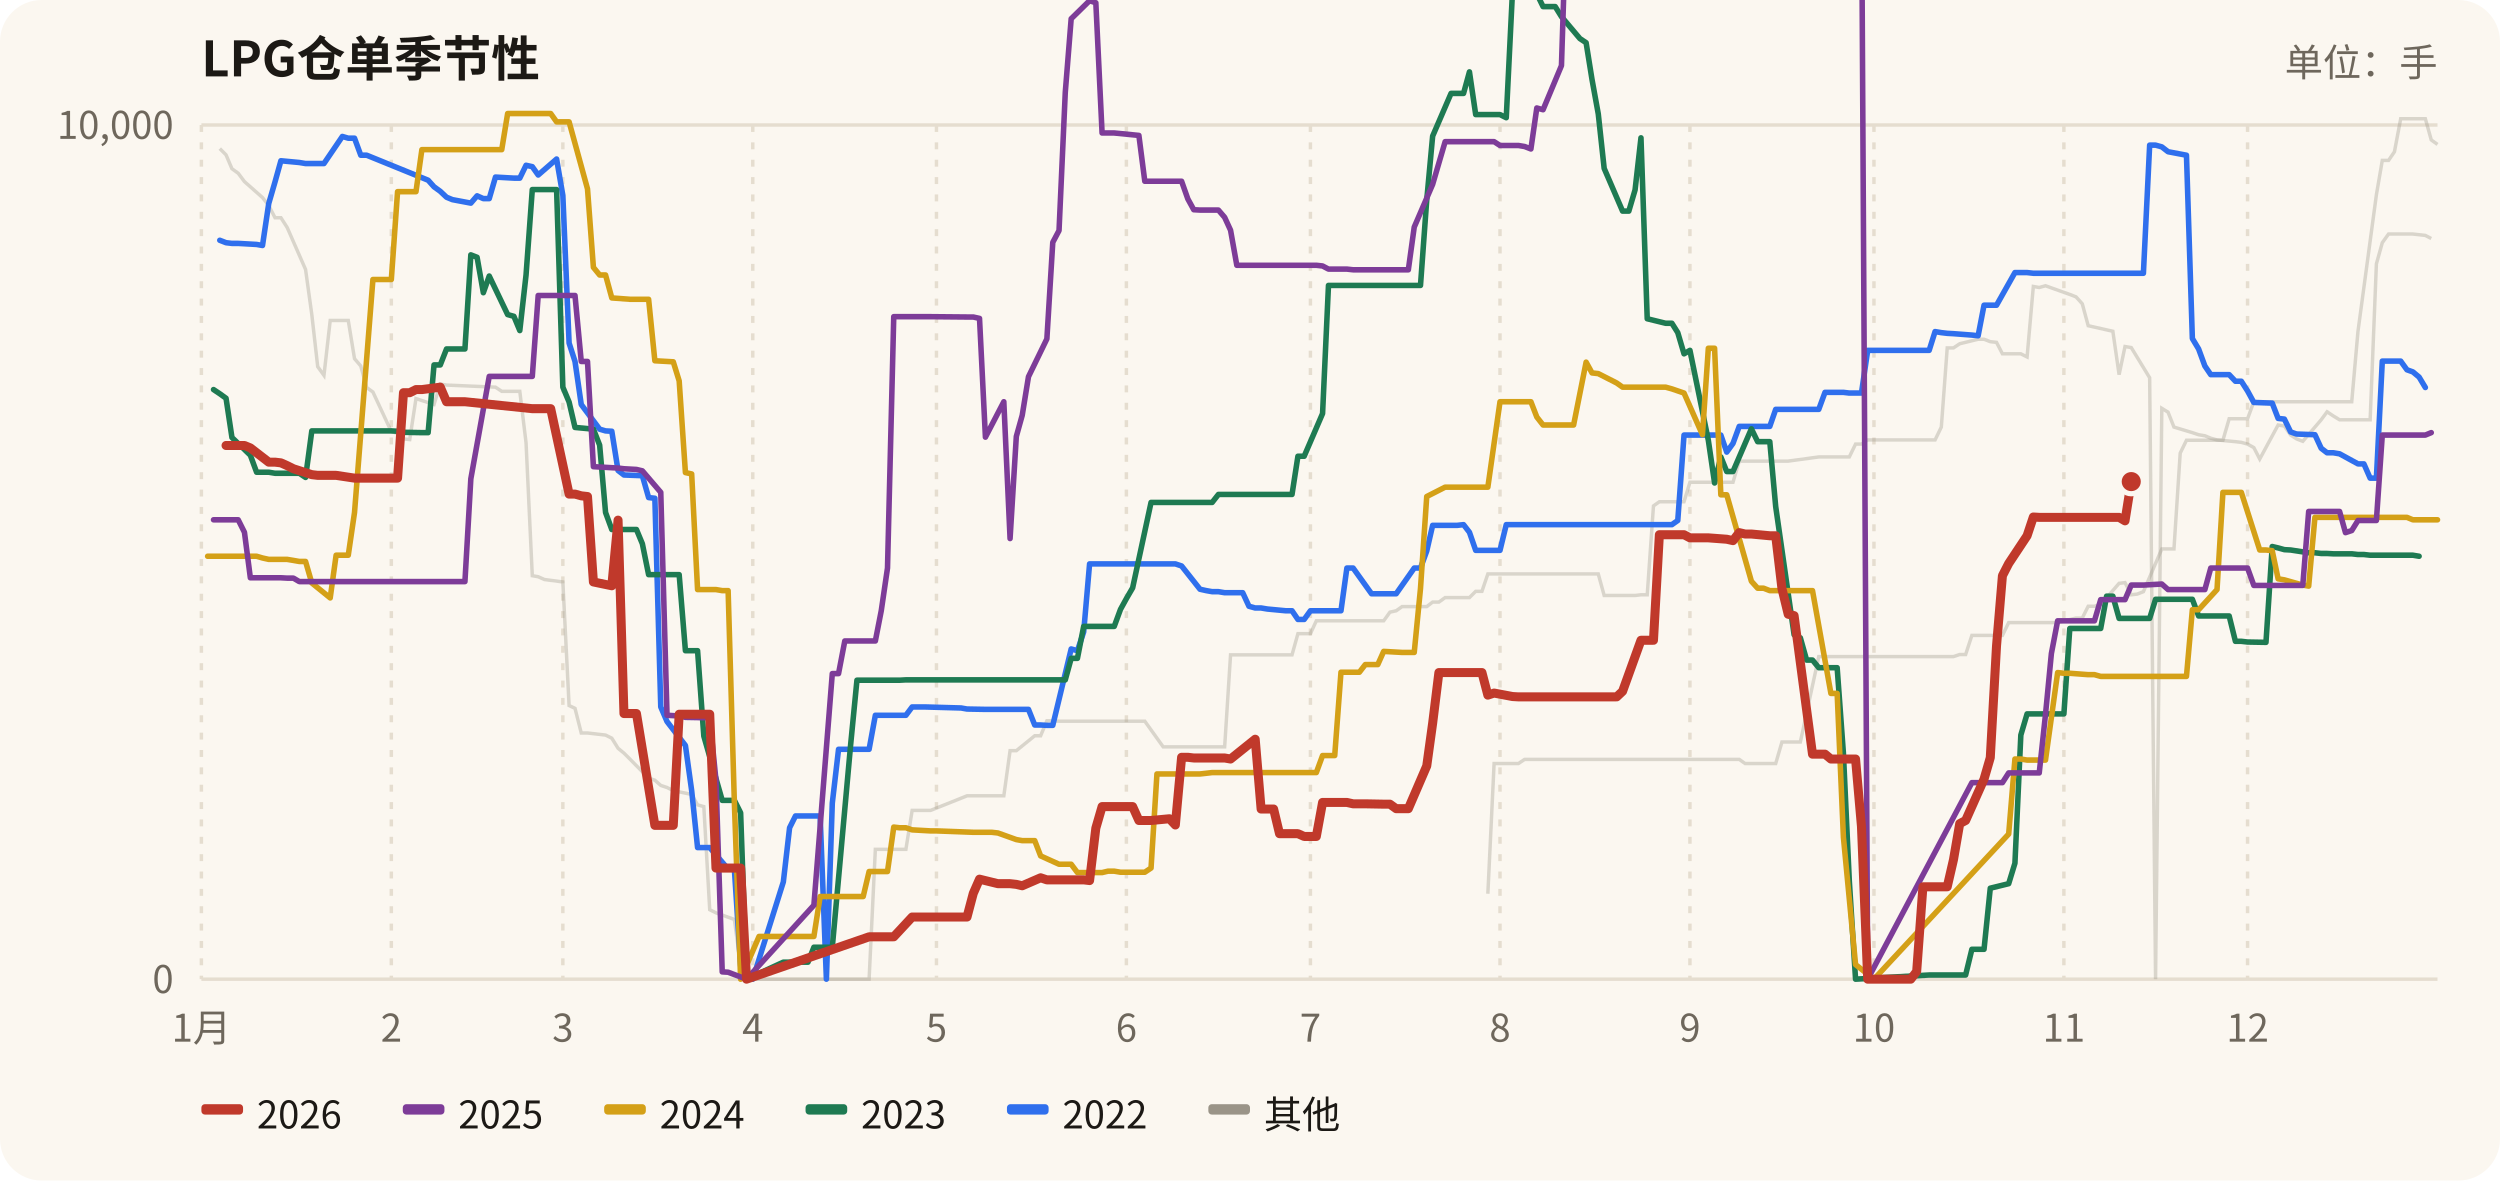
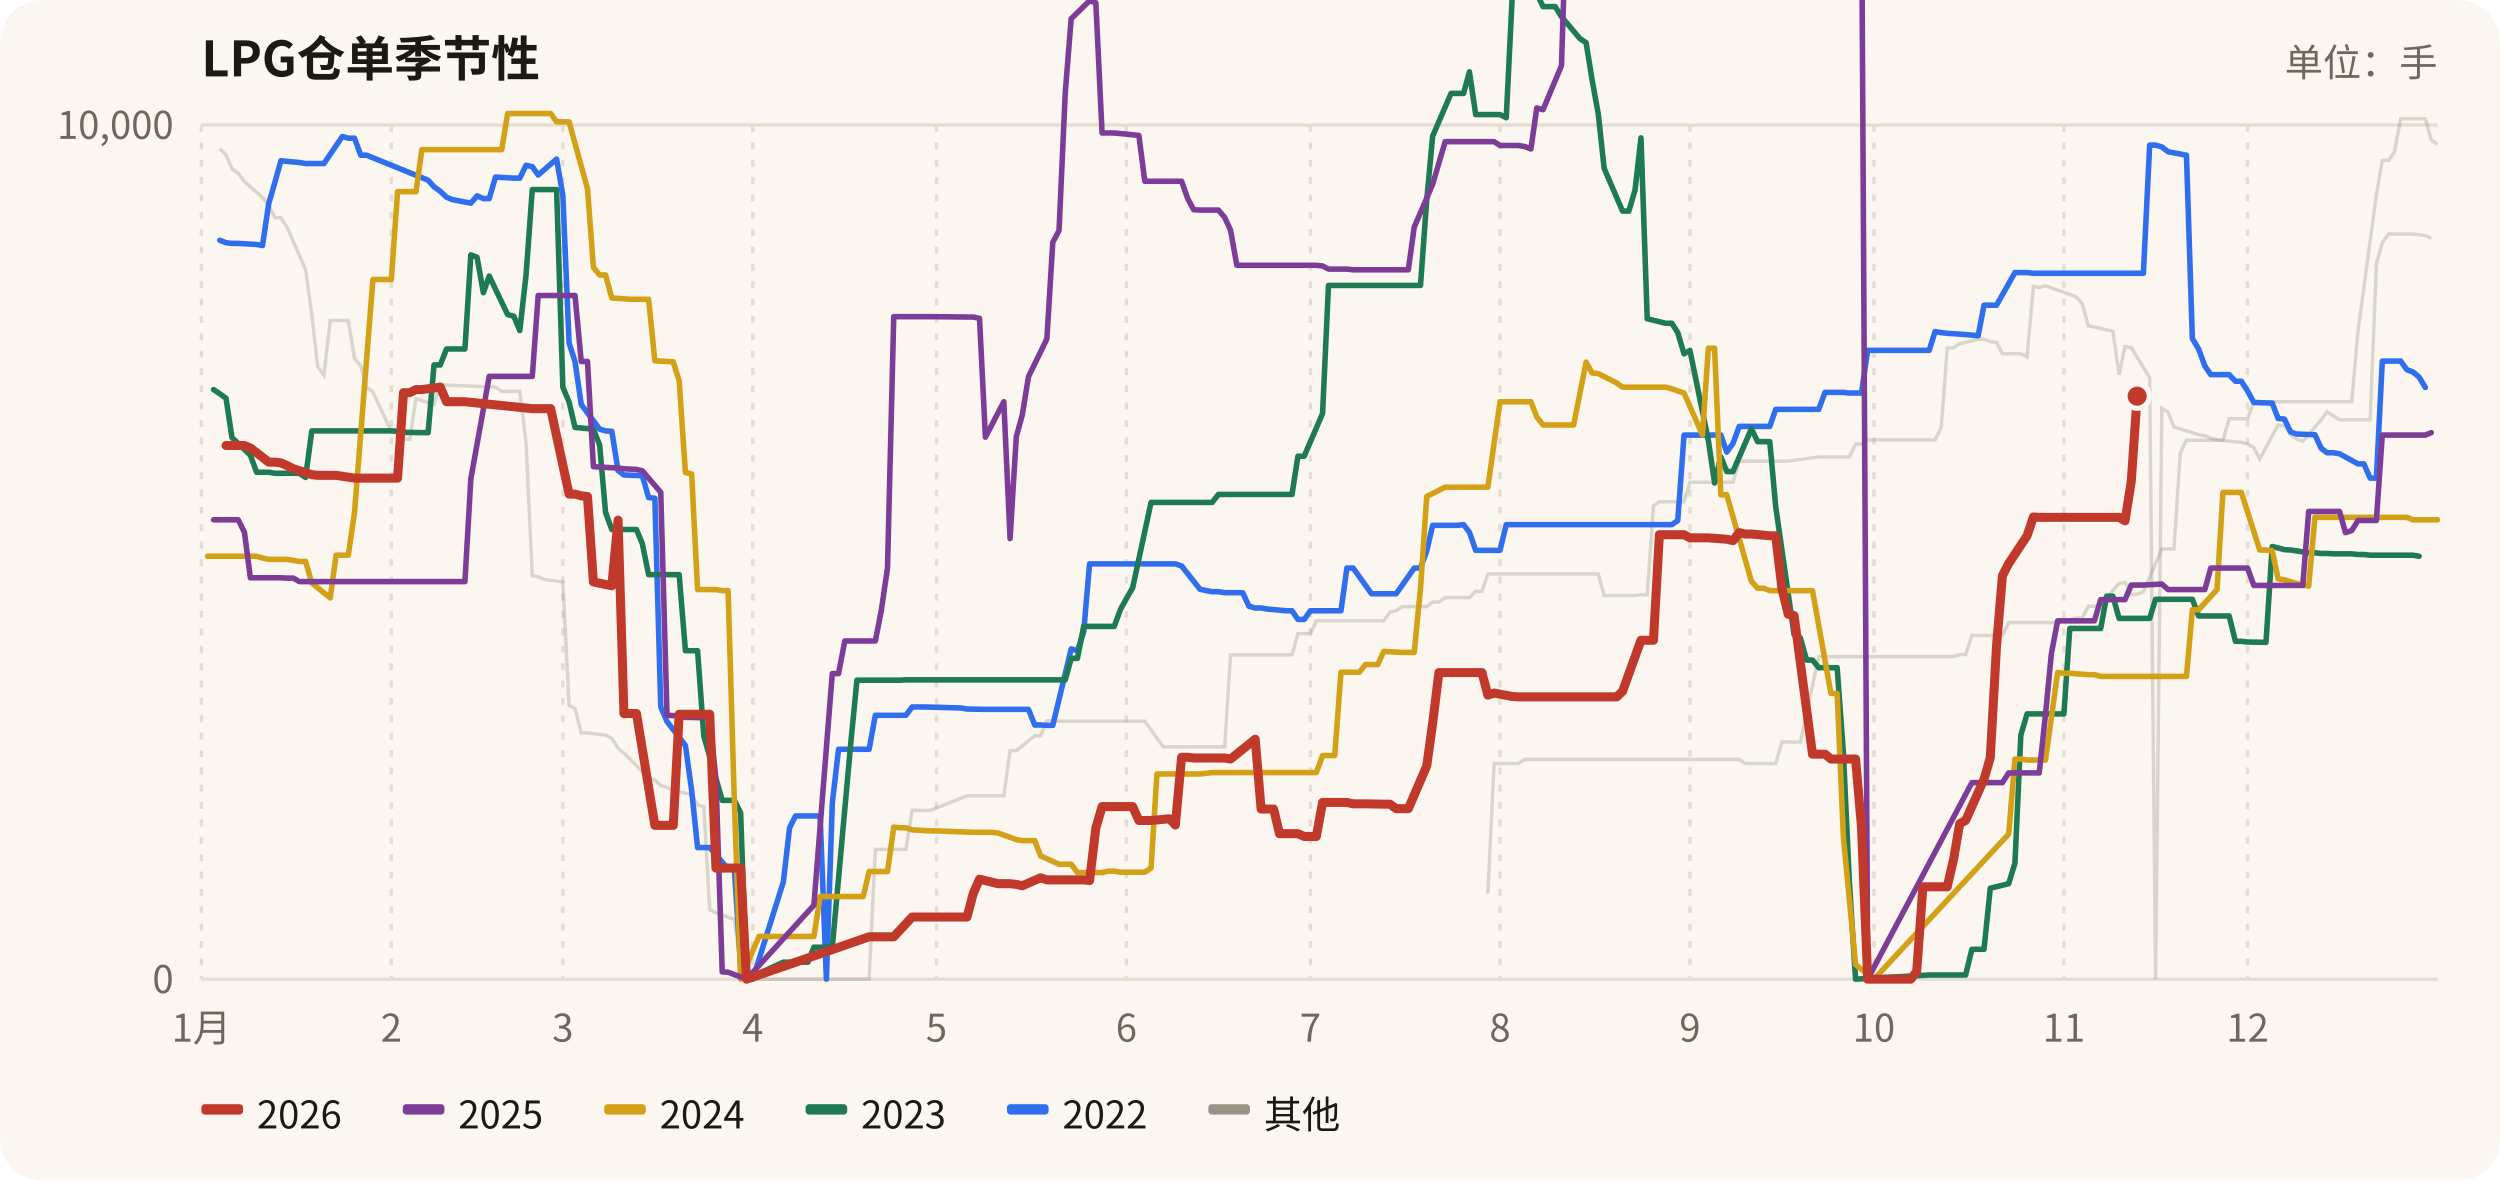
<svg xmlns="http://www.w3.org/2000/svg" viewBox="0 0 720 340" width="100%" height="auto" class="season-svg" role="img" aria-label="LPG仓单季节性">
  <rect x="0" y="0" width="720" height="340" fill="var(--chart-bg,#fbf7f0)" rx="12" />
  <line x1="58" y1="282.0" x2="702" y2="282.0" stroke="var(--chart-grid,#e5ddcf)" stroke-width="1" />
  <text x="50" y="286.0" text-anchor="end" font-size="11" fill="var(--chart-muted,#6e675c)" font-family="Noto Sans CJK SC, Noto Sans SC, sans-serif">0</text>
  <line x1="58" y1="36.0" x2="702" y2="36.0" stroke="var(--chart-grid,#e5ddcf)" stroke-width="1" />
  <text x="50" y="40.0" text-anchor="end" font-size="11" fill="var(--chart-muted,#6e675c)" font-family="Noto Sans CJK SC, Noto Sans SC, sans-serif">10,000</text>
  <line x1="58.0" y1="36" x2="58.0" y2="282" stroke="var(--chart-grid,#e5ddcf)" stroke-width="1" stroke-dasharray="2 3" />
  <text x="58.0" y="300" text-anchor="middle" font-size="11" fill="var(--chart-muted,#6e675c)" font-family="Noto Sans CJK SC, Noto Sans SC, sans-serif">1月</text>
  <line x1="112.7" y1="36" x2="112.7" y2="282" stroke="var(--chart-grid,#e5ddcf)" stroke-width="1" stroke-dasharray="2 3" />
  <text x="112.7" y="300" text-anchor="middle" font-size="11" fill="var(--chart-muted,#6e675c)" font-family="Noto Sans CJK SC, Noto Sans SC, sans-serif">2</text>
  <line x1="162.1" y1="36" x2="162.1" y2="282" stroke="var(--chart-grid,#e5ddcf)" stroke-width="1" stroke-dasharray="2 3" />
  <text x="162.1" y="300" text-anchor="middle" font-size="11" fill="var(--chart-muted,#6e675c)" font-family="Noto Sans CJK SC, Noto Sans SC, sans-serif">3</text>
  <line x1="216.8" y1="36" x2="216.8" y2="282" stroke="var(--chart-grid,#e5ddcf)" stroke-width="1" stroke-dasharray="2 3" />
  <text x="216.8" y="300" text-anchor="middle" font-size="11" fill="var(--chart-muted,#6e675c)" font-family="Noto Sans CJK SC, Noto Sans SC, sans-serif">4</text>
  <line x1="269.7" y1="36" x2="269.7" y2="282" stroke="var(--chart-grid,#e5ddcf)" stroke-width="1" stroke-dasharray="2 3" />
  <text x="269.7" y="300" text-anchor="middle" font-size="11" fill="var(--chart-muted,#6e675c)" font-family="Noto Sans CJK SC, Noto Sans SC, sans-serif">5</text>
  <line x1="324.4" y1="36" x2="324.4" y2="282" stroke="var(--chart-grid,#e5ddcf)" stroke-width="1" stroke-dasharray="2 3" />
  <text x="324.4" y="300" text-anchor="middle" font-size="11" fill="var(--chart-muted,#6e675c)" font-family="Noto Sans CJK SC, Noto Sans SC, sans-serif">6</text>
  <line x1="377.4" y1="36" x2="377.4" y2="282" stroke="var(--chart-grid,#e5ddcf)" stroke-width="1" stroke-dasharray="2 3" />
  <text x="377.4" y="300" text-anchor="middle" font-size="11" fill="var(--chart-muted,#6e675c)" font-family="Noto Sans CJK SC, Noto Sans SC, sans-serif">7</text>
  <line x1="432.0" y1="36" x2="432.0" y2="282" stroke="var(--chart-grid,#e5ddcf)" stroke-width="1" stroke-dasharray="2 3" />
  <text x="432.0" y="300" text-anchor="middle" font-size="11" fill="var(--chart-muted,#6e675c)" font-family="Noto Sans CJK SC, Noto Sans SC, sans-serif">8</text>
  <line x1="486.7" y1="36" x2="486.7" y2="282" stroke="var(--chart-grid,#e5ddcf)" stroke-width="1" stroke-dasharray="2 3" />
  <text x="486.7" y="300" text-anchor="middle" font-size="11" fill="var(--chart-muted,#6e675c)" font-family="Noto Sans CJK SC, Noto Sans SC, sans-serif">9</text>
  <line x1="539.7" y1="36" x2="539.7" y2="282" stroke="var(--chart-grid,#e5ddcf)" stroke-width="1" stroke-dasharray="2 3" />
  <text x="539.7" y="300" text-anchor="middle" font-size="11" fill="var(--chart-muted,#6e675c)" font-family="Noto Sans CJK SC, Noto Sans SC, sans-serif">10</text>
  <line x1="594.4" y1="36" x2="594.4" y2="282" stroke="var(--chart-grid,#e5ddcf)" stroke-width="1" stroke-dasharray="2 3" />
  <text x="594.4" y="300" text-anchor="middle" font-size="11" fill="var(--chart-muted,#6e675c)" font-family="Noto Sans CJK SC, Noto Sans SC, sans-serif">11</text>
  <line x1="647.3" y1="36" x2="647.3" y2="282" stroke="var(--chart-grid,#e5ddcf)" stroke-width="1" stroke-dasharray="2 3" />
  <text x="647.3" y="300" text-anchor="middle" font-size="11" fill="var(--chart-muted,#6e675c)" font-family="Noto Sans CJK SC, Noto Sans SC, sans-serif">12</text>
  <path d="M 428.5,257.4 L 430.3,219.9 L 432.0,219.9 L 437.3,219.9 L 439.1,218.7 L 440.9,218.7 L 442.6,218.7 L 444.4,218.7 L 449.7,218.7 L 451.5,218.7 L 453.2,218.7 L 455.0,218.7 L 456.8,218.7 L 462.0,218.7 L 463.8,218.7 L 465.6,218.7 L 467.3,218.7 L 469.1,218.7 L 474.4,218.7 L 476.2,218.7 L 477.9,218.7 L 479.7,218.7 L 481.5,218.7 L 486.7,218.7 L 488.5,218.7 L 490.3,218.7 L 492.0,218.7 L 493.8,218.7 L 499.1,218.7 L 500.9,218.7 L 502.6,219.9 L 504.4,219.9 L 506.2,219.9 L 511.4,219.9 L 513.2,213.7 L 515.0,213.7 L 516.7,213.7 L 518.5,213.7 L 523.8,189.1 L 525.6,189.1 L 527.3,189.1 L 529.1,189.1 L 530.9,189.1 L 536.1,189.1 L 537.9,189.1 L 539.7,189.1 L 555.6,189.1 L 560.8,189.1 L 562.6,189.1 L 564.4,188.5 L 566.1,188.5 L 567.9,183.0 L 573.2,183.0 L 575.0,183.0 L 576.7,183.0 L 578.5,179.3 L 580.3,179.3 L 585.6,179.3 L 587.3,179.3 L 589.1,179.3 L 590.8,179.3 L 592.6,179.3 L 597.9,178.0 L 599.7,178.0 L 601.4,174.6 L 603.2,174.6 L 605.0,174.1 L 610.3,168.0 L 612.0,167.8 L 613.8,171.3 L 615.5,171.1 L 617.3,170.4 L 622.6,158.1 L 624.4,158.1 L 626.1,158.1 L 627.9,130.5 L 629.7,126.8 L 635.0,126.8 L 636.7,126.8 L 638.5,126.8 L 640.2,126.8 L 642.0,120.6 L 647.3,120.6 L 649.1,115.7 L 650.8,115.7 L 652.6,115.7 L 654.4,115.7 L 659.7,115.7 L 661.4,115.7 L 663.2,115.7 L 664.9,115.7 L 666.7,115.7 L 672.0,115.7 L 673.8,115.7 L 675.5,115.7 L 677.3,115.7 L 679.1,95.4 L 684.4,56.1 L 686.1,46.2 L 687.9,46.2 L 689.6,43.7 L 691.4,34.2 L 696.7,34.2 L 698.5,34.2 L 700.2,40.3 L 702.0,41.6" fill="none" stroke="#9a9488" stroke-width="1" opacity="0.35" />
  <path d="M 63.3,42.8 L 65.1,44.6 L 66.8,48.6 L 68.6,49.9 L 70.4,52.3 L 75.6,56.9 L 77.4,59.2 L 79.2,62.7 L 80.9,62.7 L 82.7,65.5 L 88.0,77.6 L 89.8,90.6 L 91.5,105.6 L 93.3,108.1 L 95.1,92.3 L 100.3,92.3 L 102.1,103.3 L 103.9,105.4 L 105.6,111.6 L 107.4,112.9 L 112.7,124.3 L 114.5,124.8 L 116.2,126.4 L 118.0,126.6 L 119.8,114.8 L 125.0,116.5 L 126.8,110.6 L 128.6,110.9 L 142.7,111.5 L 144.5,112.7 L 149.7,112.7 L 151.5,127.5 L 153.3,165.8 L 155.0,166.1 L 156.8,166.9 L 162.1,167.6 L 163.9,203.2 L 165.6,204.0 L 167.4,211.1 L 169.2,211.1 L 174.4,211.7 L 176.2,212.6 L 178.0,215.5 L 179.7,216.9 L 181.5,218.7 L 186.8,224.1 L 188.6,224.7 L 190.3,226.2 L 192.1,226.8 L 193.9,227.7 L 199.2,228.8 L 200.9,231.8 L 202.7,232.3 L 204.4,262.0 L 206.2,262.9 L 211.5,264.8 L 213.3,278.2 L 215.0,282.0 L 216.8,282.0 L 218.6,282.0 L 229.1,282.0 L 230.9,282.0 L 236.2,282.0 L 238.0,282.0 L 239.7,282.0 L 241.5,282.0 L 250.3,282.0 L 252.1,244.6 L 253.8,244.6 L 255.6,244.6 L 260.9,244.6 L 262.7,233.4 L 264.4,233.4 L 266.2,233.4 L 268.0,233.4 L 278.5,229.2 L 280.3,229.2 L 285.6,229.2 L 287.4,229.2 L 289.1,229.2 L 290.9,216.2 L 292.7,216.2 L 298.0,211.9 L 299.7,211.9 L 301.5,207.6 L 303.2,207.6 L 305.0,207.7 L 310.3,207.7 L 312.1,207.7 L 313.8,207.7 L 315.6,207.7 L 317.4,207.7 L 322.7,207.7 L 324.4,207.7 L 326.2,207.7 L 328.0,207.7 L 329.7,207.7 L 335.0,215.1 L 336.8,215.1 L 338.5,215.1 L 340.3,215.1 L 342.1,215.1 L 349.1,215.1 L 350.9,215.1 L 352.7,215.1 L 354.4,188.6 L 359.7,188.6 L 361.5,188.6 L 363.2,188.6 L 365.0,188.6 L 366.8,188.6 L 372.1,188.6 L 373.8,182.5 L 375.6,182.5 L 377.4,182.5 L 379.1,178.8 L 384.4,178.8 L 386.2,178.8 L 387.9,178.8 L 389.7,178.8 L 391.5,178.8 L 396.8,178.8 L 398.5,178.8 L 400.3,176.3 L 402.1,175.9 L 403.8,174.7 L 409.1,174.7 L 410.9,174.7 L 412.6,173.4 L 414.4,173.4 L 416.2,172.1 L 421.5,172.1 L 423.2,172.1 L 425.0,170.3 L 426.8,170.3 L 428.5,165.3 L 433.8,165.3 L 435.6,165.3 L 437.3,165.3 L 439.1,165.3 L 440.9,165.3 L 446.2,165.3 L 447.9,165.3 L 449.7,165.3 L 451.5,165.3 L 453.2,165.3 L 458.5,165.3 L 460.3,165.3 L 462.0,171.5 L 463.8,171.5 L 465.6,171.5 L 470.9,171.5 L 472.6,171.3 L 474.4,171.3 L 476.2,145.7 L 477.9,144.5 L 483.2,144.5 L 485.0,144.5 L 486.7,138.9 L 488.5,138.9 L 490.3,138.9 L 495.6,138.9 L 497.3,138.9 L 499.1,138.9 L 500.9,132.8 L 502.6,132.8 L 507.9,132.8 L 509.7,132.8 L 511.4,132.8 L 513.2,132.8 L 515.0,132.8 L 523.8,131.6 L 525.6,131.6 L 527.3,131.6 L 532.6,131.6 L 534.4,127.9 L 536.1,127.9 L 537.9,126.7 L 552.0,126.7 L 557.3,126.7 L 559.1,123.0 L 560.8,100.2 L 562.6,100.2 L 564.4,99.0 L 569.7,97.7 L 571.4,97.7 L 573.2,98.4 L 575.0,98.6 L 576.7,101.9 L 582.0,101.9 L 583.8,102.8 L 585.6,82.5 L 587.3,82.8 L 589.1,82.3 L 594.4,84.2 L 596.1,84.8 L 597.9,85.5 L 599.7,87.5 L 601.4,93.8 L 606.7,95.0 L 608.5,95.4 L 610.3,107.9 L 612.0,99.8 L 613.8,100.1 L 619.1,108.8 L 620.8,282.0 L 622.6,117.6 L 624.4,118.7 L 626.1,123.0 L 631.4,124.6 L 633.2,125.2 L 635.0,125.5 L 636.7,126.2 L 638.5,126.7 L 643.8,127.2 L 645.5,127.4 L 647.3,127.9 L 649.1,128.9 L 650.8,132.2 L 656.1,122.4 L 657.9,122.7 L 659.7,125.3 L 661.4,126.4 L 663.2,127.1 L 668.5,120.9 L 670.2,118.6 L 672.0,119.8 L 673.8,120.9 L 675.5,120.9 L 680.8,120.9 L 682.6,120.9 L 684.4,76.0 L 686.1,69.9 L 687.9,67.4 L 693.2,67.4 L 694.9,67.4 L 696.7,67.6 L 698.5,67.8 L 700.2,68.7" fill="none" stroke="#9a9488" stroke-width="1" opacity="0.35" />
  <path d="M 63.3,69.2 L 65.1,69.9 L 66.8,70.1 L 68.6,70.1 L 73.9,70.4 L 75.6,70.7 L 77.4,58.6 L 79.2,52.4 L 80.9,46.3 L 86.2,46.8 L 88.0,47.1 L 89.8,47.1 L 91.5,47.1 L 93.3,47.1 L 98.6,39.3 L 100.3,39.8 L 102.1,39.8 L 103.9,44.7 L 105.6,44.7 L 123.3,51.9 L 125.0,53.8 L 126.8,55.1 L 128.6,56.8 L 130.3,57.5 L 135.6,58.5 L 137.4,56.4 L 139.2,57.2 L 140.9,57.2 L 142.7,51.0 L 148.0,51.3 L 149.7,51.3 L 151.5,47.6 L 153.3,48.0 L 155.0,50.4 L 160.3,45.8 L 162.1,56.3 L 163.9,98.8 L 165.6,104.1 L 167.4,116.5 L 172.7,123.6 L 174.4,124.1 L 176.2,124.2 L 178.0,135.5 L 179.7,136.8 L 185.0,137.0 L 186.8,143.3 L 188.6,143.5 L 190.3,203.6 L 192.1,207.8 L 197.4,214.7 L 199.2,227.7 L 200.9,244.1 L 202.7,244.1 L 204.4,244.1 L 209.7,250.3 L 211.5,250.3 L 213.3,278.2 L 215.0,282.0 L 216.8,282.0 L 225.6,254.0 L 227.4,238.4 L 229.1,235.0 L 234.4,235.0 L 236.2,235.0 L 238.0,282.0 L 239.7,231.3 L 241.5,215.8 L 246.8,215.8 L 248.6,215.8 L 250.3,215.8 L 252.1,206.0 L 253.8,206.0 L 259.1,206.0 L 260.9,206.0 L 262.7,203.6 L 264.4,203.6 L 266.2,203.6 L 276.8,203.9 L 278.5,204.2 L 283.8,204.3 L 285.6,204.3 L 287.4,204.3 L 289.1,204.3 L 290.9,204.3 L 296.2,204.3 L 298.0,208.8 L 299.7,208.8 L 301.5,208.9 L 303.2,208.9 L 308.5,186.9 L 310.3,187.4 L 312.1,182.0 L 313.8,162.4 L 315.6,162.4 L 320.9,162.4 L 322.7,162.4 L 324.4,162.4 L 326.2,162.4 L 333.2,162.4 L 335.0,162.4 L 336.8,162.4 L 338.5,162.4 L 340.3,163.0 L 345.6,169.7 L 347.4,170.1 L 349.1,170.4 L 350.9,170.4 L 352.7,170.7 L 357.9,170.7 L 359.7,174.6 L 361.5,175.1 L 363.2,175.1 L 365.0,175.4 L 370.3,175.9 L 372.1,175.9 L 373.8,178.4 L 375.6,178.4 L 377.4,175.9 L 382.6,175.9 L 384.4,175.9 L 386.2,175.9 L 387.9,163.6 L 389.7,163.6 L 395.0,171.0 L 396.8,171.0 L 398.5,171.0 L 400.3,171.0 L 402.1,171.0 L 407.3,163.6 L 409.1,163.6 L 410.9,158.7 L 412.6,151.3 L 414.4,151.3 L 419.7,151.3 L 421.5,151.1 L 423.2,153.3 L 425.0,158.5 L 426.8,158.5 L 432.0,158.5 L 433.8,151.1 L 435.6,151.1 L 437.3,151.1 L 439.1,151.1 L 444.4,151.1 L 446.2,151.1 L 447.9,151.1 L 449.7,151.1 L 451.5,151.1 L 456.8,151.1 L 458.5,151.1 L 460.3,151.1 L 462.0,151.1 L 463.8,151.1 L 469.1,151.1 L 470.9,151.1 L 472.6,151.1 L 474.4,151.1 L 476.2,151.1 L 481.5,151.1 L 483.2,149.9 L 485.0,125.3 L 486.7,125.3 L 488.5,125.3 L 493.8,125.3 L 495.6,125.3 L 497.3,130.2 L 499.1,127.7 L 500.9,122.8 L 507.9,122.8 L 509.7,122.8 L 511.4,117.9 L 513.2,117.9 L 518.5,117.9 L 520.3,117.9 L 522.0,117.9 L 523.8,117.9 L 525.6,113.0 L 530.9,113.0 L 532.6,113.2 L 534.4,113.2 L 536.1,113.2 L 537.9,100.9 L 555.6,100.9 L 557.3,95.5 L 559.1,95.8 L 560.8,96.0 L 562.6,96.1 L 567.9,96.5 L 569.7,96.7 L 571.4,87.9 L 573.2,87.9 L 575.0,87.9 L 580.3,78.5 L 582.0,78.5 L 583.8,78.5 L 585.6,78.7 L 587.3,78.7 L 592.6,78.7 L 594.4,78.7 L 596.1,78.7 L 597.9,78.7 L 599.7,78.7 L 605.0,78.7 L 606.7,78.7 L 608.5,78.7 L 610.3,78.7 L 612.0,78.7 L 617.3,78.7 L 619.1,41.8 L 620.8,41.8 L 622.6,42.3 L 624.4,43.7 L 629.7,44.7 L 631.4,97.5 L 633.2,100.5 L 635.0,105.4 L 636.7,107.9 L 642.0,107.9 L 643.8,109.8 L 645.5,109.8 L 647.3,112.6 L 649.1,115.9 L 654.4,116.1 L 656.1,120.5 L 657.9,120.7 L 659.7,124.4 L 661.4,125.0 L 666.7,125.2 L 668.5,129.1 L 670.2,130.4 L 672.0,130.4 L 673.8,130.7 L 679.1,133.6 L 680.8,133.6 L 682.6,137.7 L 684.4,137.7 L 686.1,104.0 L 691.4,104.0 L 693.2,106.5 L 694.9,107.1 L 696.7,108.6 L 698.5,111.6" fill="none" stroke="#2f6fed" stroke-width="1.6" stroke-linejoin="round" stroke-linecap="round" />
  <path d="M 61.5,112.2 L 63.3,113.4 L 65.1,114.7 L 66.8,126.0 L 72.1,131.1 L 73.9,136.0 L 75.6,136.0 L 77.4,136.0 L 79.2,136.3 L 84.5,136.3 L 86.2,136.3 L 88.0,137.5 L 89.8,124.1 L 91.5,124.1 L 109.2,124.1 L 110.9,124.1 L 112.7,124.1 L 114.5,124.2 L 116.2,124.5 L 121.5,124.6 L 123.3,124.6 L 125.0,105.1 L 126.8,105.1 L 128.6,100.5 L 133.9,100.5 L 135.6,73.4 L 137.4,74.1 L 139.2,84.3 L 140.9,79.5 L 146.2,90.6 L 148.0,91.1 L 149.7,95.2 L 151.5,79.2 L 153.3,54.6 L 158.6,54.6 L 160.3,54.6 L 162.1,111.5 L 163.9,115.8 L 165.6,123.1 L 170.9,123.6 L 172.7,128.2 L 174.4,147.6 L 176.2,152.5 L 178.0,152.5 L 183.3,152.5 L 185.0,156.6 L 186.8,165.5 L 188.6,165.5 L 190.3,165.5 L 195.6,165.5 L 197.4,187.4 L 199.2,187.4 L 200.9,187.4 L 202.7,212.0 L 208.0,230.5 L 209.7,230.5 L 211.5,230.5 L 213.3,234.1 L 215.0,282.0 L 225.6,277.1 L 227.4,277.1 L 232.7,277.1 L 234.4,272.8 L 236.2,272.8 L 238.0,272.8 L 239.7,272.8 L 245.0,214.3 L 246.8,195.9 L 248.6,195.9 L 250.3,195.9 L 252.1,195.9 L 257.4,195.9 L 259.1,195.9 L 260.9,195.8 L 262.7,195.8 L 264.4,195.8 L 275.0,195.8 L 276.8,195.8 L 282.1,195.8 L 283.8,195.8 L 285.6,195.8 L 287.4,195.8 L 289.1,195.8 L 294.4,195.8 L 296.2,195.8 L 298.0,195.8 L 299.7,195.8 L 301.5,195.8 L 306.8,195.8 L 308.5,189.6 L 310.3,189.6 L 312.1,180.4 L 313.8,180.4 L 319.1,180.4 L 320.9,180.4 L 322.7,175.5 L 324.4,172.4 L 326.2,169.3 L 331.5,144.7 L 333.2,144.7 L 335.0,144.7 L 336.8,144.7 L 338.5,144.7 L 343.8,144.7 L 345.6,144.7 L 347.4,144.7 L 349.1,144.7 L 350.9,142.4 L 356.2,142.4 L 357.9,142.4 L 359.7,142.4 L 368.5,142.4 L 370.3,142.4 L 372.1,142.4 L 373.8,131.4 L 375.6,131.4 L 380.9,119.1 L 382.6,82.2 L 384.4,82.2 L 386.2,82.2 L 387.9,82.2 L 393.2,82.2 L 395.0,82.2 L 396.8,82.2 L 398.5,82.2 L 400.3,82.2 L 405.6,82.2 L 407.3,82.2 L 409.1,82.2 L 410.9,57.6 L 412.6,39.2 L 417.9,26.9 L 419.7,26.9 L 421.5,26.9 L 423.2,20.7 L 425.0,33.0 L 430.3,33.0 L 432.0,33.0 L 433.8,33.9 L 435.6,-2.5 L 437.3,-1.8 L 442.6,-1.8 L 444.4,1.9 L 446.2,1.9 L 447.9,1.9 L 449.7,4.8 L 455.0,11.1 L 456.8,12.3 L 458.5,22.9 L 460.3,32.8 L 462.0,48.5 L 467.3,60.8 L 469.1,60.8 L 470.9,54.7 L 472.6,39.7 L 474.4,91.8 L 479.7,93.1 L 481.5,93.1 L 483.2,95.8 L 485.0,101.9 L 486.7,100.9 L 492.0,126.8 L 493.8,139.1 L 495.6,131.6 L 497.3,135.8 L 499.1,135.8 L 504.4,123.5 L 506.2,127.2 L 507.9,127.2 L 509.7,127.2 L 511.4,145.9 L 516.7,182.8 L 518.5,183.7 L 520.3,190.1 L 522.0,190.1 L 523.8,192.3 L 529.1,192.3 L 530.9,216.9 L 532.6,253.7 L 534.4,282.0 L 555.6,280.8 L 557.3,280.8 L 559.1,280.8 L 560.8,280.8 L 566.1,280.8 L 567.9,273.4 L 569.7,273.4 L 571.4,273.4 L 573.2,255.8 L 578.5,254.5 L 580.3,248.6 L 582.0,211.7 L 583.8,205.6 L 585.6,205.6 L 590.8,205.6 L 592.6,205.6 L 594.4,205.6 L 596.1,181.0 L 597.9,181.0 L 603.2,181.0 L 605.0,181.0 L 606.7,171.7 L 608.5,171.7 L 610.3,178.1 L 615.5,178.1 L 617.3,178.1 L 619.1,178.1 L 620.8,172.6 L 622.6,172.6 L 627.9,172.6 L 629.7,172.6 L 631.4,172.6 L 633.2,177.4 L 635.0,177.4 L 640.2,177.4 L 642.0,177.4 L 643.8,184.7 L 645.5,184.7 L 647.3,184.9 L 652.6,185.0 L 654.4,157.4 L 656.1,157.8 L 657.9,158.3 L 659.7,158.4 L 664.9,159.2 L 666.7,159.2 L 668.5,159.4 L 670.2,159.4 L 672.0,159.5 L 677.3,159.5 L 679.1,159.7 L 680.8,159.7 L 682.6,159.9 L 684.4,159.9 L 689.6,159.9 L 691.4,159.9 L 693.2,159.9 L 694.9,159.9 L 696.7,160.2" fill="none" stroke="#1e7a52" stroke-width="1.6" stroke-linejoin="round" stroke-linecap="round" />
  <path d="M 59.8,160.2 L 61.5,160.2 L 63.3,160.2 L 65.1,160.2 L 70.4,160.2 L 72.1,160.2 L 73.9,160.2 L 75.6,160.7 L 77.4,161.1 L 82.7,161.1 L 84.5,161.4 L 86.2,161.7 L 88.0,161.7 L 89.8,167.9 L 95.1,172.2 L 96.8,159.9 L 98.6,159.9 L 100.3,159.9 L 102.1,147.6 L 107.4,80.5 L 109.2,80.5 L 110.9,80.5 L 112.7,80.5 L 114.5,55.2 L 119.8,55.2 L 121.5,43.1 L 123.3,43.1 L 125.0,43.1 L 144.5,43.1 L 146.2,32.7 L 148.0,32.7 L 149.7,32.7 L 151.5,32.7 L 156.8,32.7 L 158.6,32.7 L 160.3,35.1 L 162.1,35.1 L 163.9,35.1 L 169.2,54.4 L 170.9,77.0 L 172.7,79.2 L 174.4,79.2 L 176.2,85.8 L 181.5,86.2 L 183.3,86.2 L 185.0,86.2 L 186.8,86.2 L 188.6,103.9 L 193.9,104.2 L 195.6,109.7 L 197.4,136.1 L 199.2,136.5 L 200.9,169.8 L 206.2,169.8 L 208.0,170.1 L 209.7,170.1 L 211.5,231.2 L 213.3,282.0 L 218.6,269.7 L 220.3,269.7 L 222.1,269.7 L 230.9,269.7 L 232.7,269.7 L 234.4,269.7 L 236.2,258.2 L 238.0,258.2 L 243.3,258.2 L 245.0,258.2 L 246.8,258.2 L 248.6,258.2 L 250.3,251.0 L 255.6,251.0 L 257.4,238.2 L 259.1,238.4 L 260.9,238.4 L 262.7,239.0 L 268.0,239.3 L 269.7,239.3 L 280.3,239.7 L 282.1,239.7 L 283.8,239.7 L 285.6,239.7 L 287.4,239.9 L 292.7,241.8 L 294.4,242.1 L 296.2,242.1 L 298.0,242.1 L 299.7,246.5 L 305.0,248.9 L 306.8,248.9 L 308.5,248.9 L 310.3,251.3 L 312.1,251.3 L 317.4,251.3 L 319.1,250.9 L 320.9,250.9 L 322.7,251.2 L 324.4,251.2 L 329.7,251.2 L 331.5,250.0 L 333.2,222.9 L 335.0,222.9 L 336.8,222.9 L 343.8,222.9 L 345.6,222.9 L 347.4,222.7 L 349.1,222.5 L 354.4,222.5 L 356.2,222.5 L 357.9,222.5 L 359.7,222.5 L 361.5,222.5 L 366.8,222.5 L 368.5,222.5 L 370.3,222.5 L 372.1,222.5 L 373.8,222.5 L 379.1,222.5 L 380.9,217.6 L 382.6,217.6 L 384.4,217.6 L 386.2,193.6 L 391.5,193.6 L 393.2,191.4 L 395.0,191.4 L 396.8,191.4 L 398.5,187.6 L 403.8,187.9 L 405.6,187.9 L 407.3,187.9 L 409.1,169.5 L 410.9,143.0 L 416.2,140.3 L 417.9,140.3 L 419.7,140.3 L 421.5,140.3 L 423.2,140.3 L 428.5,140.3 L 432.0,115.7 L 433.8,115.7 L 435.6,115.7 L 440.9,115.7 L 442.6,120.1 L 444.4,122.4 L 446.2,122.4 L 447.9,122.4 L 453.2,122.4 L 456.8,104.3 L 458.5,107.4 L 460.3,107.6 L 465.6,110.3 L 467.3,111.5 L 469.1,111.5 L 470.9,111.5 L 472.6,111.5 L 477.9,111.5 L 479.7,111.5 L 481.5,112.0 L 485.0,113.2 L 490.3,125.2 L 492.0,100.3 L 493.8,100.3 L 495.6,142.5 L 497.3,142.5 L 504.4,167.4 L 506.2,169.4 L 507.9,169.4 L 509.7,170.1 L 518.5,170.1 L 522.0,170.1 L 527.3,199.7 L 529.1,199.7 L 530.9,241.1 L 534.4,277.8 L 539.7,282.0 L 578.5,240.2 L 580.3,218.6 L 582.0,218.6 L 583.8,218.9 L 589.1,218.9 L 592.6,193.7 L 594.4,193.9 L 596.1,193.9 L 601.4,194.3 L 603.2,194.3 L 605.0,194.8 L 606.7,194.8 L 608.5,194.8 L 613.8,194.8 L 615.5,194.8 L 617.3,194.8 L 619.1,194.8 L 620.8,194.8 L 626.1,194.8 L 627.9,194.8 L 629.7,194.8 L 631.4,175.6 L 633.2,175.6 L 638.5,169.8 L 640.2,141.8 L 642.0,141.8 L 643.8,141.8 L 645.5,141.8 L 650.8,158.4 L 652.6,158.4 L 654.4,158.6 L 656.1,166.7 L 657.9,167.0 L 663.2,168.5 L 664.9,168.8 L 666.7,149.0 L 668.5,149.0 L 670.2,149.0 L 675.5,149.0 L 677.3,149.0 L 679.1,149.0 L 680.8,149.0 L 682.6,149.0 L 687.9,149.0 L 689.6,149.0 L 691.4,149.0 L 693.2,149.0 L 694.9,149.7 L 700.2,149.7 L 702.0,149.7" fill="none" stroke="#d4a017" stroke-width="1.6" stroke-linejoin="round" stroke-linecap="round" />
  <path d="M 61.5,149.7 L 66.8,149.7 L 68.6,149.7 L 70.4,153.3 L 72.1,166.4 L 73.9,166.4 L 80.9,166.4 L 82.7,166.5 L 84.5,166.5 L 86.2,167.5 L 91.5,167.5 L 93.3,167.5 L 95.1,167.5 L 96.8,167.5 L 98.6,167.5 L 103.9,167.5 L 119.8,167.5 L 121.5,167.5 L 123.3,167.5 L 128.6,167.5 L 130.3,167.5 L 133.9,167.5 L 135.6,137.9 L 140.9,108.4 L 144.5,108.4 L 146.2,108.4 L 148.0,108.4 L 153.3,108.4 L 155.0,85.1 L 156.8,85.1 L 158.6,85.1 L 160.3,85.1 L 165.6,85.1 L 167.4,104.1 L 169.2,104.1 L 170.9,134.4 L 172.7,134.5 L 178.0,134.8 L 179.7,135.0 L 181.5,135.1 L 183.3,135.2 L 185.0,135.6 L 190.3,141.8 L 192.1,206.0 L 193.9,206.1 L 195.6,206.2 L 197.4,206.6 L 202.7,206.7 L 204.4,206.7 L 206.2,224.7 L 208.0,279.9 L 209.7,280.0 L 215.0,282.0 L 234.4,260.7 L 239.7,194.0 L 241.5,194.0 L 243.3,184.6 L 245.0,184.6 L 246.8,184.6 L 252.1,184.6 L 253.8,175.9 L 255.6,163.6 L 257.4,91.2 L 259.1,91.2 L 264.4,91.2 L 266.2,91.2 L 268.0,91.2 L 278.5,91.3 L 280.3,91.3 L 282.1,91.7 L 283.8,125.9 L 289.1,115.7 L 290.9,155.1 L 292.7,125.7 L 294.4,119.6 L 296.2,108.5 L 301.5,97.6 L 303.2,69.8 L 305.0,66.4 L 306.8,26.6 L 308.5,5.4 L 313.8,0.2 L 315.6,0.8 L 317.4,38.3 L 319.1,38.3 L 320.9,38.3 L 328.0,39.0 L 329.7,52.2 L 331.5,52.2 L 333.2,52.2 L 338.5,52.2 L 340.3,52.2 L 342.1,57.3 L 343.8,60.4 L 345.6,60.5 L 350.9,60.5 L 352.7,62.6 L 354.4,66.3 L 356.2,76.4 L 357.9,76.4 L 363.2,76.4 L 365.0,76.4 L 366.8,76.4 L 368.5,76.4 L 370.3,76.4 L 377.4,76.4 L 379.1,76.4 L 380.9,76.6 L 382.6,77.5 L 387.9,77.5 L 389.7,77.7 L 391.5,77.7 L 395.0,77.7 L 400.3,77.7 L 402.1,77.7 L 403.8,77.7 L 405.6,77.7 L 407.3,65.4 L 412.6,53.1 L 416.2,40.8 L 417.9,40.8 L 419.7,40.8 L 425.0,40.8 L 426.8,40.8 L 428.5,40.8 L 430.3,40.8 L 432.0,41.9 L 437.3,41.9 L 439.1,42.2 L 440.9,42.9 L 442.6,31.1 L 444.4,31.6 L 449.7,18.9 L 451.5,-37.2 L 453.2,-36.6 L 455.0,-36.5 L 456.8,-35.0 L 462.0,-34.8 L 463.8,-45.6 L 465.6,-45.1 L 467.3,-44.8 L 469.1,-35.0 L 474.4,-45.4 L 476.2,-44.4 L 477.9,-43.8 L 479.7,-43.4 L 481.5,-42.9 L 486.7,-42.4 L 488.5,-40.9 L 490.3,-40.7 L 492.0,-40.0 L 493.8,-38.0 L 499.1,-38.0 L 500.9,-38.0 L 502.6,-37.9 L 504.4,-37.9 L 506.2,-37.8 L 511.4,-37.8 L 513.2,-37.8 L 516.7,-37.2 L 518.5,-37.2 L 523.8,-37.2 L 525.6,-25.4 L 527.3,-75.4 L 529.1,-75.4 L 530.9,-70.4 L 536.1,-35.7 L 537.9,282.0 L 567.9,225.4 L 573.2,225.4 L 575.0,225.4 L 576.7,225.4 L 578.5,222.6 L 580.3,222.6 L 585.6,222.6 L 587.3,222.6 L 589.1,205.8 L 590.8,188.2 L 592.6,178.8 L 597.9,178.8 L 599.7,178.8 L 601.4,178.8 L 603.2,178.8 L 605.0,172.7 L 610.3,172.7 L 612.0,172.7 L 613.8,168.5 L 615.5,168.5 L 617.3,168.5 L 622.6,168.2 L 624.4,169.8 L 626.1,169.8 L 627.9,169.8 L 629.7,169.8 L 635.0,169.8 L 636.7,163.6 L 638.5,163.6 L 640.2,163.6 L 642.0,163.6 L 647.3,163.6 L 649.1,168.6 L 650.8,168.6 L 652.6,168.6 L 654.4,168.6 L 659.7,168.6 L 661.4,168.6 L 663.2,168.6 L 664.9,147.3 L 666.7,147.3 L 672.0,147.3 L 673.8,147.3 L 675.5,153.4 L 677.3,152.8 L 679.1,149.9 L 684.4,149.9 L 686.1,125.3 L 687.9,125.3 L 689.6,125.3 L 691.4,125.3 L 696.7,125.3 L 698.5,125.3 L 700.2,124.6" fill="none" stroke="#7d3c98" stroke-width="1.6" stroke-linejoin="round" stroke-linecap="round" />
-   <path d="M 65.1,128.3 L 66.8,128.3 L 68.6,128.3 L 70.4,128.3 L 72.1,129.0 L 77.4,133.1 L 79.2,133.1 L 80.9,133.3 L 82.7,134.1 L 84.5,135.0 L 89.8,136.7 L 91.5,136.9 L 93.3,136.9 L 95.1,136.9 L 96.8,136.9 L 102.1,137.7 L 103.9,137.7 L 105.6,137.7 L 107.4,137.7 L 109.2,137.7 L 114.5,137.7 L 116.2,113.1 L 118.0,113.1 L 119.8,112.2 L 121.5,112.2 L 126.8,111.5 L 128.6,115.7 L 130.3,115.7 L 132.1,115.7 L 133.9,115.7 L 153.3,117.7 L 155.0,117.7 L 156.8,117.7 L 158.6,117.7 L 163.9,142.3 L 165.6,142.3 L 167.4,142.8 L 169.2,143.0 L 170.9,167.6 L 176.2,168.7 L 178.0,149.8 L 179.7,205.5 L 181.5,205.5 L 183.3,205.5 L 188.6,237.7 L 190.3,237.7 L 192.1,237.7 L 193.9,237.7 L 195.6,205.7 L 200.9,205.7 L 202.7,205.7 L 204.4,205.7 L 206.2,250.0 L 208.0,250.0 L 213.3,250.0 L 215.0,282.0 L 250.3,269.8 L 252.1,269.8 L 253.8,269.8 L 255.6,269.8 L 257.4,269.8 L 262.7,264.1 L 264.4,264.1 L 266.2,264.1 L 268.0,264.1 L 278.5,264.1 L 280.3,257.3 L 282.1,253.2 L 287.4,254.5 L 289.1,254.5 L 290.9,254.5 L 292.7,254.7 L 294.4,255.1 L 299.7,252.8 L 301.5,253.4 L 303.2,253.4 L 305.0,253.4 L 306.8,253.4 L 312.1,253.4 L 313.8,253.6 L 315.6,238.5 L 317.4,232.3 L 319.1,232.3 L 324.4,232.3 L 326.2,232.3 L 328.0,236.3 L 329.7,236.3 L 331.5,236.3 L 336.8,235.8 L 338.5,237.6 L 340.3,218.1 L 342.1,218.1 L 343.8,218.3 L 349.1,218.3 L 350.9,218.3 L 352.7,218.3 L 354.4,218.6 L 361.5,212.9 L 363.2,233.0 L 365.0,233.0 L 366.8,233.0 L 368.5,240.1 L 373.8,240.1 L 375.6,240.9 L 377.4,240.9 L 379.1,240.9 L 380.9,231.1 L 386.2,231.1 L 387.9,231.1 L 389.7,231.5 L 391.5,231.5 L 393.2,231.5 L 398.5,231.6 L 400.3,231.6 L 402.1,232.9 L 403.8,232.9 L 405.6,232.9 L 410.9,220.6 L 412.6,208.3 L 414.4,193.7 L 416.2,193.7 L 417.9,193.7 L 423.2,193.7 L 425.0,193.7 L 426.8,193.7 L 428.5,200.2 L 430.3,199.6 L 435.6,200.6 L 437.3,200.7 L 439.1,200.7 L 440.9,200.7 L 442.6,200.7 L 447.9,200.7 L 449.7,200.7 L 451.5,200.7 L 453.2,200.7 L 455.0,200.7 L 460.3,200.7 L 462.0,200.7 L 463.8,200.7 L 465.6,200.7 L 467.3,199.1 L 472.6,184.4 L 474.4,184.4 L 476.2,184.4 L 477.9,154.0 L 479.7,154.0 L 485.0,154.0 L 486.7,154.9 L 488.5,154.9 L 490.3,154.9 L 492.0,154.9 L 497.3,155.3 L 499.1,155.7 L 500.9,153.4 L 502.6,153.8 L 504.4,153.8 L 509.7,154.3 L 511.4,154.3 L 513.2,169.5 L 515.0,176.9 L 516.7,177.3 L 522.0,217.2 L 523.8,217.2 L 525.6,217.2 L 527.3,218.6 L 529.1,218.6 L 534.4,218.6 L 536.1,238.0 L 537.9,282.0 L 539.7,282.0 L 541.4,282.0 L 546.7,282.0 L 548.5,282.0 L 550.3,282.0 L 552.0,279.8 L 553.8,255.4 L 559.1,255.4 L 560.8,255.4 L 562.6,247.6 L 564.4,237.2 L 566.1,236.3 L 571.4,224.4 L 573.2,218.2 L 575.0,186.0 L 576.7,165.8 L 578.5,162.3 L 583.8,154.3 L 585.6,148.9 L 587.3,149.0 L 589.1,149.0 L 590.8,149.0 L 596.1,149.0 L 597.9,149.0 L 599.7,149.0 L 601.4,149.0 L 603.2,149.0 L 608.5,149.0 L 610.3,149.0 L 612.0,150.0 L 613.8,138.7" fill="none" stroke="#c0392b" stroke-width="2.6" stroke-linejoin="round" stroke-linecap="round" />
-   <circle cx="613.8" cy="138.7" r="3.5" fill="#c0392b" stroke="var(--chart-bg,#fbf7f0)" stroke-width="1.5" />
+   <path d="M 65.1,128.3 L 66.8,128.3 L 68.6,128.3 L 70.4,128.3 L 72.1,129.0 L 77.4,133.1 L 79.2,133.1 L 80.9,133.3 L 82.7,134.1 L 84.5,135.0 L 89.8,136.7 L 91.5,136.9 L 93.3,136.9 L 95.1,136.9 L 96.8,136.9 L 102.1,137.7 L 103.9,137.7 L 105.6,137.7 L 107.4,137.7 L 109.2,137.7 L 114.5,137.7 L 116.2,113.1 L 118.0,113.1 L 119.8,112.2 L 121.5,112.2 L 126.8,111.5 L 128.6,115.7 L 130.3,115.7 L 132.1,115.7 L 133.9,115.7 L 153.3,117.7 L 155.0,117.7 L 156.8,117.7 L 158.6,117.7 L 163.9,142.3 L 165.6,142.3 L 167.4,142.8 L 169.2,143.0 L 170.9,167.6 L 176.2,168.7 L 178.0,149.8 L 179.7,205.5 L 181.5,205.5 L 183.3,205.5 L 188.6,237.7 L 190.3,237.7 L 192.1,237.7 L 193.9,237.7 L 195.6,205.7 L 200.9,205.7 L 202.7,205.7 L 204.4,205.7 L 206.2,250.0 L 208.0,250.0 L 213.3,250.0 L 215.0,282.0 L 250.3,269.8 L 252.1,269.8 L 253.8,269.8 L 255.6,269.8 L 257.4,269.8 L 262.7,264.1 L 264.4,264.1 L 266.2,264.1 L 268.0,264.1 L 278.5,264.1 L 280.3,257.3 L 282.1,253.2 L 287.4,254.5 L 289.1,254.5 L 290.9,254.5 L 292.7,254.7 L 294.4,255.1 L 299.7,252.8 L 301.5,253.4 L 303.2,253.4 L 305.0,253.4 L 306.8,253.4 L 312.1,253.4 L 313.8,253.6 L 315.6,238.5 L 317.4,232.3 L 319.1,232.3 L 324.4,232.3 L 326.2,232.3 L 328.0,236.3 L 329.7,236.3 L 331.5,236.3 L 336.8,235.8 L 338.5,237.6 L 340.3,218.1 L 342.1,218.1 L 343.8,218.3 L 349.1,218.3 L 350.9,218.3 L 352.7,218.3 L 354.4,218.6 L 361.5,212.9 L 363.2,233.0 L 365.0,233.0 L 366.8,233.0 L 368.5,240.1 L 373.8,240.1 L 375.6,240.9 L 377.4,240.9 L 379.1,240.9 L 380.9,231.1 L 386.2,231.1 L 387.9,231.1 L 389.7,231.5 L 391.5,231.5 L 393.2,231.5 L 398.5,231.6 L 400.3,231.6 L 402.1,232.9 L 403.8,232.9 L 405.6,232.9 L 410.9,220.6 L 412.6,208.3 L 414.4,193.7 L 416.2,193.7 L 417.9,193.7 L 423.2,193.7 L 425.0,193.7 L 426.8,193.7 L 428.5,200.2 L 430.3,199.6 L 435.6,200.6 L 437.3,200.7 L 439.1,200.7 L 440.9,200.7 L 442.6,200.7 L 447.9,200.7 L 449.7,200.7 L 451.5,200.7 L 453.2,200.7 L 455.0,200.7 L 460.3,200.7 L 462.0,200.7 L 463.8,200.7 L 465.6,200.7 L 467.3,199.1 L 472.6,184.4 L 474.4,184.4 L 476.2,184.4 L 477.9,154.0 L 479.7,154.0 L 485.0,154.0 L 486.7,154.9 L 488.5,154.9 L 490.3,154.9 L 492.0,154.9 L 497.3,155.3 L 499.1,155.7 L 500.9,153.4 L 502.6,153.8 L 504.4,153.8 L 509.7,154.3 L 511.4,154.3 L 513.2,169.5 L 515.0,176.9 L 516.7,177.3 L 522.0,217.2 L 523.8,217.2 L 525.6,217.2 L 527.3,218.6 L 529.1,218.6 L 534.4,218.6 L 536.1,238.0 L 537.9,282.0 L 539.7,282.0 L 541.4,282.0 L 546.7,282.0 L 548.5,282.0 L 550.3,282.0 L 552.0,279.8 L 553.8,255.4 L 559.1,255.4 L 560.8,255.4 L 562.6,247.6 L 564.4,237.2 L 566.1,236.3 L 571.4,224.4 L 573.2,218.2 L 575.0,186.0 L 576.7,165.8 L 578.5,162.3 L 583.8,154.3 L 585.6,148.9 L 587.3,149.0 L 589.1,149.0 L 590.8,149.0 L 596.1,149.0 L 597.9,149.0 L 599.7,149.0 L 601.4,149.0 L 603.2,149.0 L 608.5,149.0 L 610.3,149.0 L 612.0,150.0 L 613.8,138.7 L 615.5,114.1" fill="none" stroke="#c0392b" stroke-width="2.6" stroke-linejoin="round" stroke-linecap="round" />
+   <circle cx="615.5" cy="114.1" r="3.5" fill="#c0392b" stroke="var(--chart-bg,#fbf7f0)" stroke-width="1.5" />
  <text x="58" y="22" font-size="14" font-weight="650" fill="var(--chart-ink,#1c1915)" font-family="Noto Sans CJK SC, Noto Sans SC, sans-serif">LPG仓单季节性</text>
  <text x="702" y="22" text-anchor="end" font-size="11" fill="var(--chart-muted,#6e675c)" font-family="Noto Sans CJK SC, Noto Sans SC, sans-serif">单位：手</text>
  <rect x="58" y="318" width="12" height="3" rx="1" fill="#c0392b" />
  <text x="74" y="325" font-size="11" fill="var(--chart-ink,#1c1915)" font-family="Noto Sans CJK SC, Noto Sans SC, sans-serif">2026</text>
  <rect x="116" y="318" width="12" height="3" rx="1" fill="#7d3c98" />
  <text x="132" y="325" font-size="11" fill="var(--chart-ink,#1c1915)" font-family="Noto Sans CJK SC, Noto Sans SC, sans-serif">2025</text>
  <rect x="174" y="318" width="12" height="3" rx="1" fill="#d4a017" />
  <text x="190" y="325" font-size="11" fill="var(--chart-ink,#1c1915)" font-family="Noto Sans CJK SC, Noto Sans SC, sans-serif">2024</text>
  <rect x="232" y="318" width="12" height="3" rx="1" fill="#1e7a52" />
  <text x="248" y="325" font-size="11" fill="var(--chart-ink,#1c1915)" font-family="Noto Sans CJK SC, Noto Sans SC, sans-serif">2023</text>
  <rect x="290" y="318" width="12" height="3" rx="1" fill="#2f6fed" />
  <text x="306" y="325" font-size="11" fill="var(--chart-ink,#1c1915)" font-family="Noto Sans CJK SC, Noto Sans SC, sans-serif">2022</text>
  <rect x="348" y="318" width="12" height="3" rx="1" fill="#9a9488" />
  <text x="364" y="325" font-size="11" fill="var(--chart-ink,#1c1915)" font-family="Noto Sans CJK SC, Noto Sans SC, sans-serif">其他</text>
</svg>
